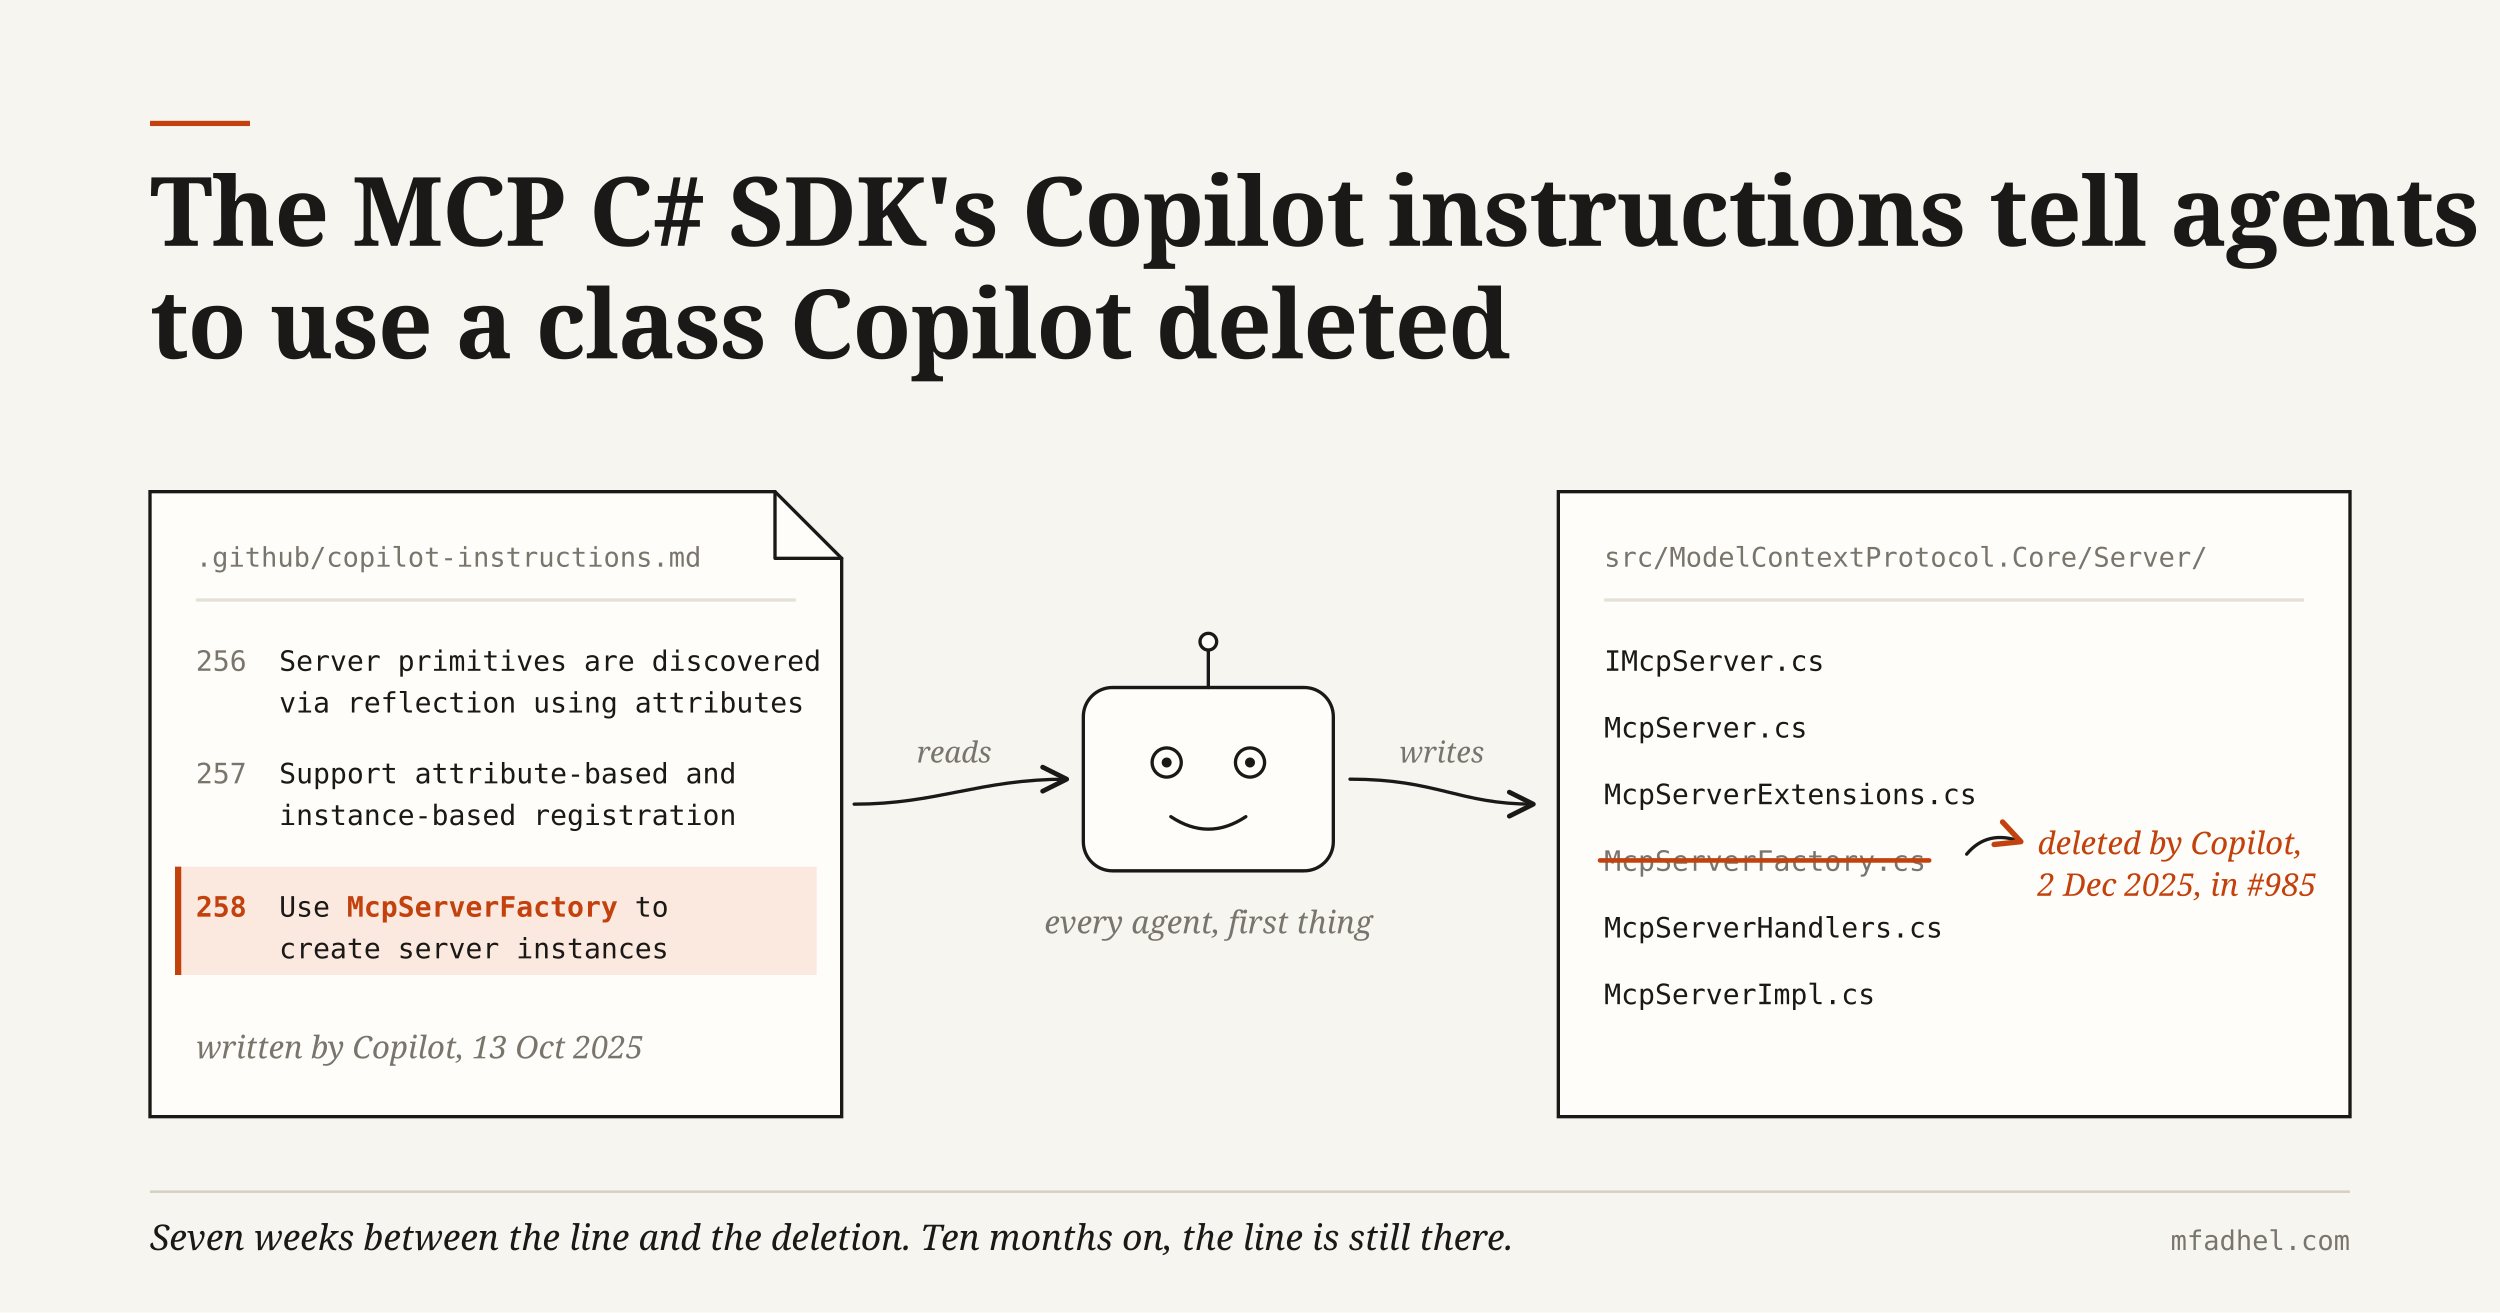
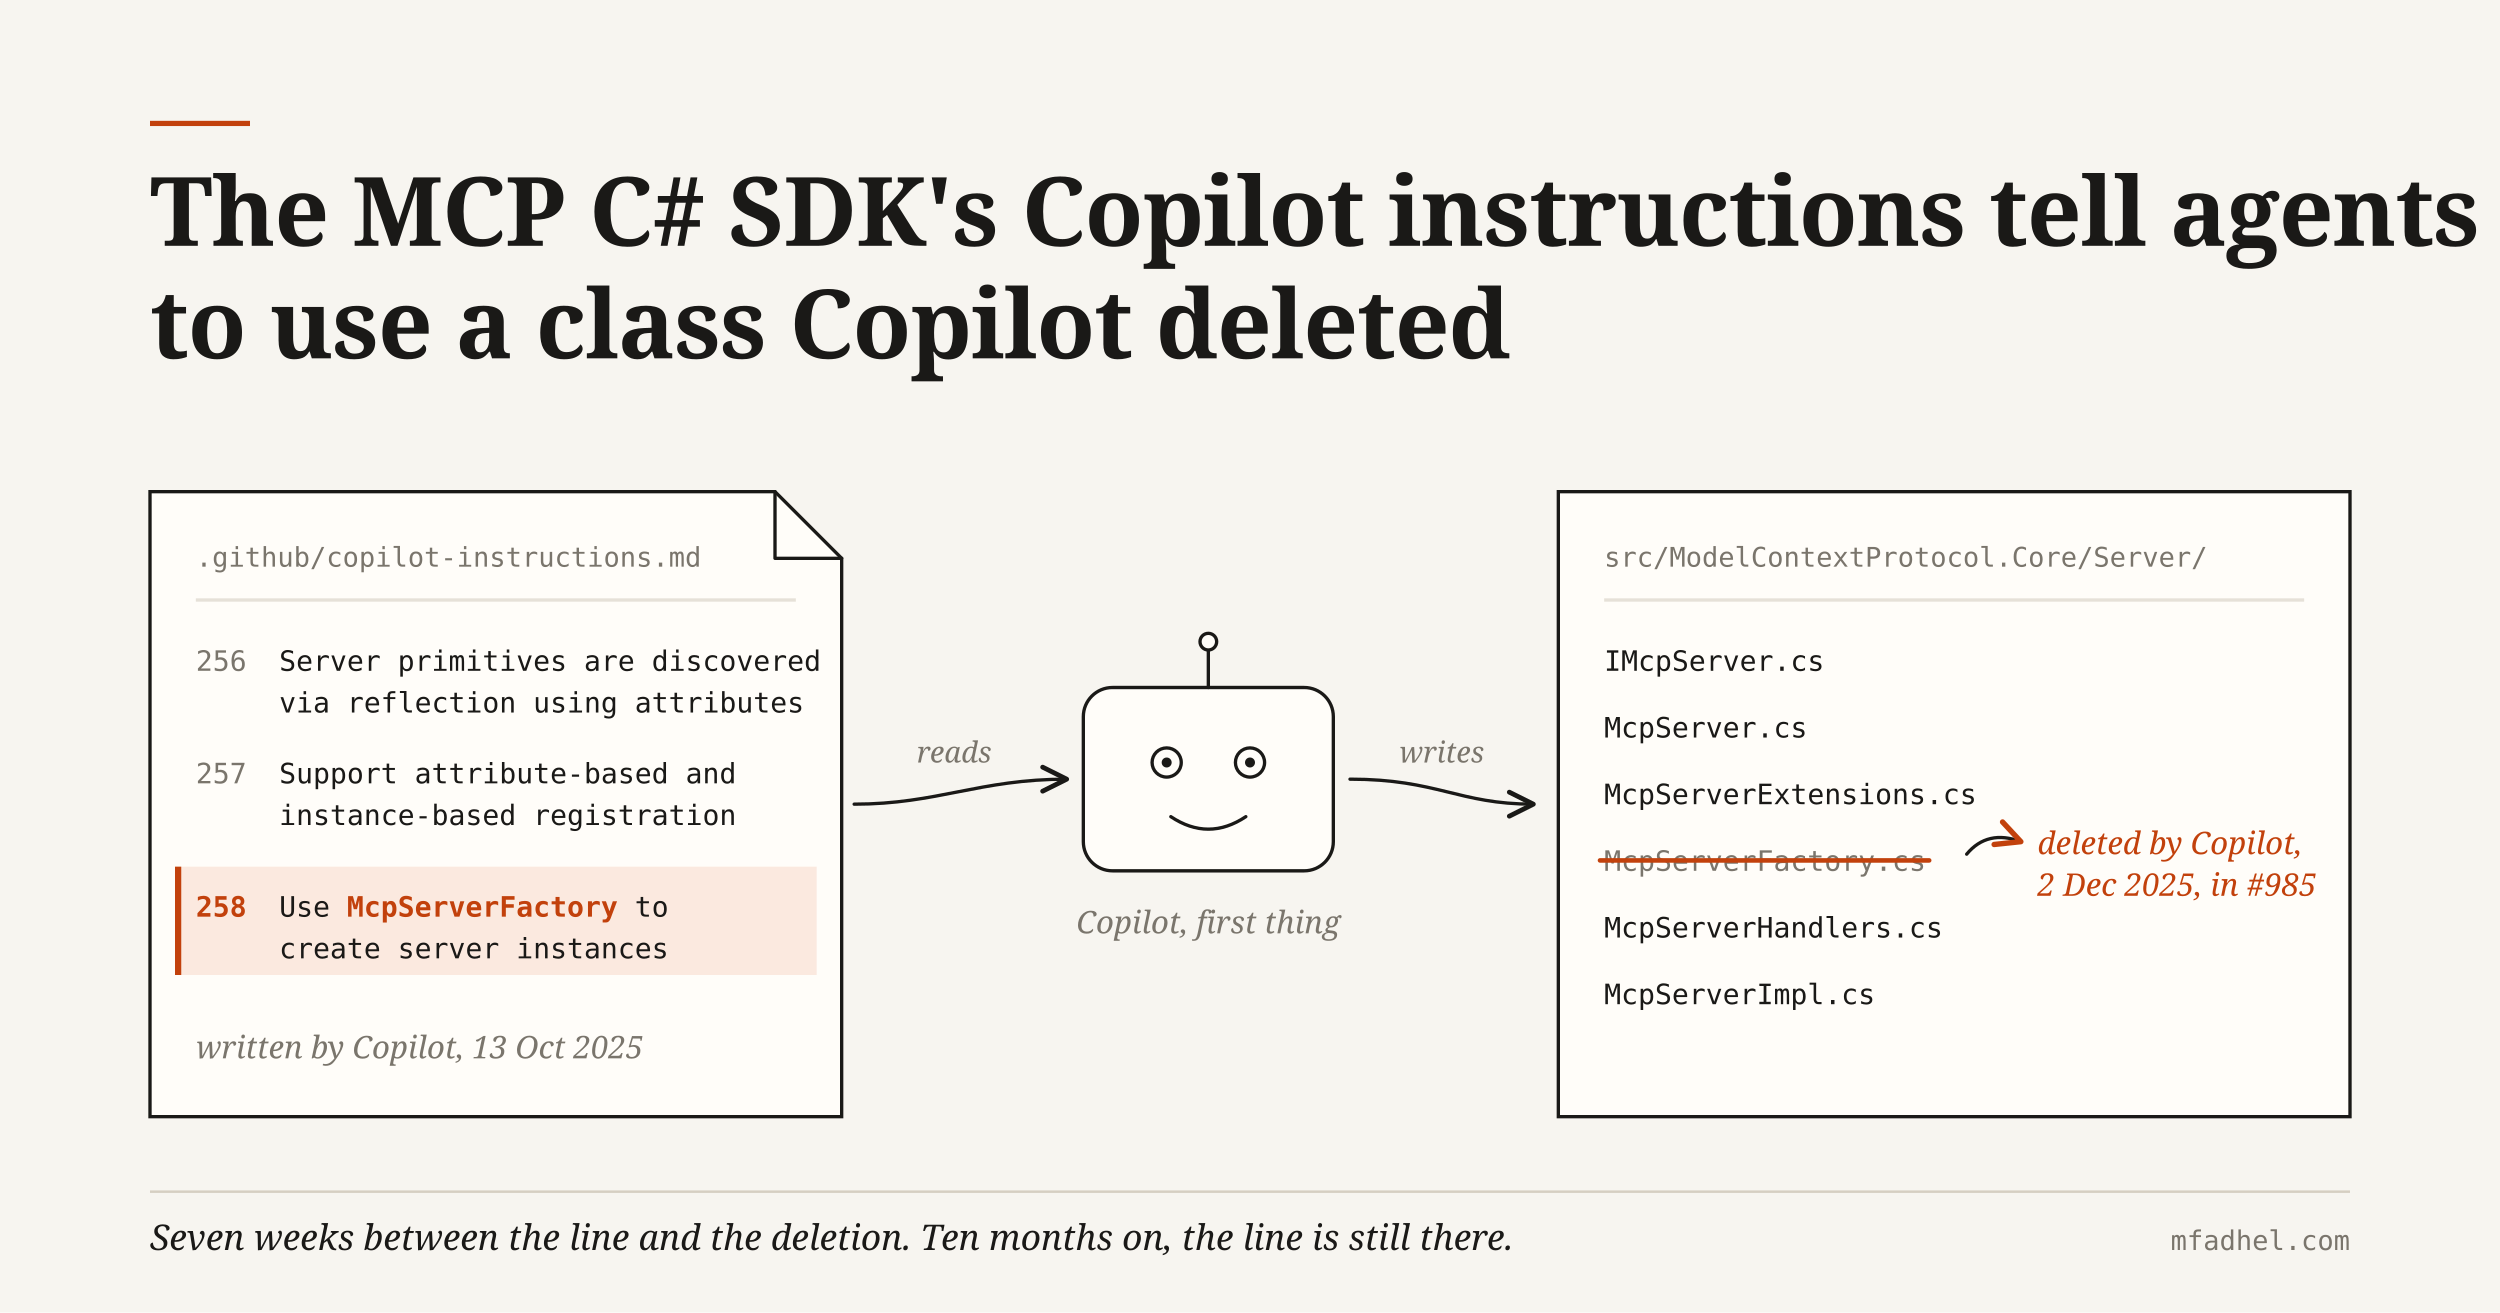
<svg xmlns="http://www.w3.org/2000/svg" viewBox="0 0 1200 630" width="1200" height="630" font-family="Inter, system-ui, sans-serif">
  <defs>
    <style>
      .ink{stroke:#1a1917;stroke-width:1.6;fill:none;stroke-linecap:round;stroke-linejoin:round}
      .ink2{stroke:#1a1917;stroke-width:2.2;fill:none;stroke-linecap:round;stroke-linejoin:round}
      .paper{fill:#fffdf9;stroke:#1a1917;stroke-width:1.6}
      .t{fill:#1a1917}
      .m{fill:#7a756c}
      .acc{fill:#c2410c}
      .accs{stroke:#c2410c}
      .mono{font-family:"Geist Mono","JetBrains Mono",Menlo,monospace}
      .serif{font-family:Newsreader,"Source Serif 4",Georgia,serif}
    </style>
    <marker id="arrow" viewBox="0 0 10 10" refX="9" refY="5" markerWidth="9" markerHeight="9" orient="auto-start-reverse">
      <path d="M1 1 L9 5 L1 9" fill="none" stroke="#1a1917" stroke-width="1.6" stroke-linecap="round" stroke-linejoin="round" />
    </marker>
    <marker id="arrowacc" viewBox="0 0 10 10" refX="9" refY="5" markerWidth="9" markerHeight="9" orient="auto-start-reverse">
      <path d="M1 1 L9 5 L1 9" fill="none" stroke="#c2410c" stroke-width="1.8" stroke-linecap="round" stroke-linejoin="round" />
    </marker>
  </defs>
  <rect width="1200" height="630" fill="#f7f5f0" />
  <g id="title">
    <rect x="72" y="58" width="48" height="2.5" class="acc" />
    <text x="72" y="118" class="serif t" font-size="46" font-weight="600" letter-spacing="-0.5">The MCP C# SDK's Copilot instructions tell agents</text>
    <text x="72" y="172" class="serif t" font-size="46" font-weight="600" letter-spacing="-0.5">to use a class Copilot deleted</text>
  </g>
  <g id="scene" transform="translate(0,0)">
    <g transform="translate(72,236)">
      <path class="paper" d="M0 0 H300 L332 32 V300 H0 Z" />
      <path class="ink" d="M300 0 V32 H332" />
      <text x="22" y="36" class="mono m" font-size="13">.github/copilot-instructions.md</text>
      <line x1="22" y1="52" x2="310" y2="52" stroke="#e6e1d8" stroke-width="1.6" />
      <g class="mono" font-size="13.5">
        <text x="22" y="86" class="m">256</text>
        <text x="62" y="86" class="t">Server primitives are discovered</text>
        <text x="62" y="106" class="t">via reflection using attributes</text>
        <text x="22" y="140" class="m">257</text>
        <text x="62" y="140" class="t">Support attribute-based and</text>
        <text x="62" y="160" class="t">instance-based registration</text>
        <rect x="12" y="180" width="308" height="52" fill="#fbe9df" />
        <rect x="12" y="180" width="3" height="52" class="acc" />
        <text x="22" y="204" class="acc" font-weight="600">258</text>
        <text x="62" y="204" class="t">Use <tspan class="acc" font-weight="600">McpServerFactory</tspan> to</text>
        <text x="62" y="224" class="t">create server instances</text>
      </g>
      <text x="22" y="272" class="serif m" font-size="15" font-style="italic">written by Copilot, 13 Oct 2025</text>
    </g>
    <g transform="translate(520,330)">
      <rect x="0" y="0" width="120" height="88" rx="14" class="paper" />
      <line x1="60" y1="0" x2="60" y2="-18" class="ink" />
      <circle cx="60" cy="-22" r="4" class="paper" />
      <circle cx="40" cy="36" r="7" class="ink" />
      <circle cx="80" cy="36" r="7" class="ink" />
      <circle cx="40" cy="36" r="2.4" class="t" />
      <circle cx="80" cy="36" r="2.4" class="t" />
      <path class="ink" d="M42 62 Q60 74 78 62" />
-       <text x="60" y="118" text-anchor="middle" class="serif m" font-size="15" font-style="italic">every agent, first thing</text>
+       <text x="60" y="118" text-anchor="middle" class="serif m" font-size="15" font-style="italic">Copilot, first thing</text>
    </g>
    <path class="ink" marker-end="url(#arrow)" d="M410 386 C450 386 470 374 512 374" />
    <text x="458" y="366" text-anchor="middle" class="serif m" font-size="14" font-style="italic">reads</text>
    <path class="ink" marker-end="url(#arrow)" d="M648 374 C690 374 700 386 736 386" />
    <text x="692" y="366" text-anchor="middle" class="serif m" font-size="14" font-style="italic">writes</text>
    <g transform="translate(748,236)">
      <path class="paper" d="M0 0 H380 V300 H0 Z" />
      <text x="22" y="36" class="mono m" font-size="13">src/ModelContextProtocol.Core/Server/</text>
      <line x1="22" y1="52" x2="358" y2="52" stroke="#e6e1d8" stroke-width="1.6" />
      <g class="mono t" font-size="13.5">
        <text x="22" y="86">IMcpServer.cs</text>
        <text x="22" y="118">McpServer.cs</text>
        <text x="22" y="150">McpServerExtensions.cs</text>
        <text x="22" y="182" class="m">McpServerFactory.cs</text>
        <line x1="20" y1="177" x2="178" y2="177" class="accs" stroke-width="2.2" stroke-linecap="round" />
        <text x="22" y="214">McpServerHandlers.cs</text>
        <text x="22" y="246">McpServerImpl.cs</text>
      </g>
      <g transform="translate(196,166)">
        <path class="ink" d="M0 8 Q10 -4 26 2" marker-end="url(#arrowacc)" stroke="#c2410c" />
        <text x="34" y="8" class="serif acc" font-size="15" font-style="italic">deleted by Copilot,</text>
        <text x="34" y="28" class="serif acc" font-size="15" font-style="italic">2 Dec 2025, in #985</text>
      </g>
    </g>
    <line x1="72" y1="572" x2="1128" y2="572" stroke="#d6cfc2" stroke-width="1.2" />
    <text x="72" y="600" class="serif t" font-size="17" font-style="italic">Seven weeks between the line and the deletion. Ten months on, the line is still there.</text>
    <text x="1128" y="600" text-anchor="end" class="mono m" font-size="13">mfadhel.com</text>
  </g>
</svg>
